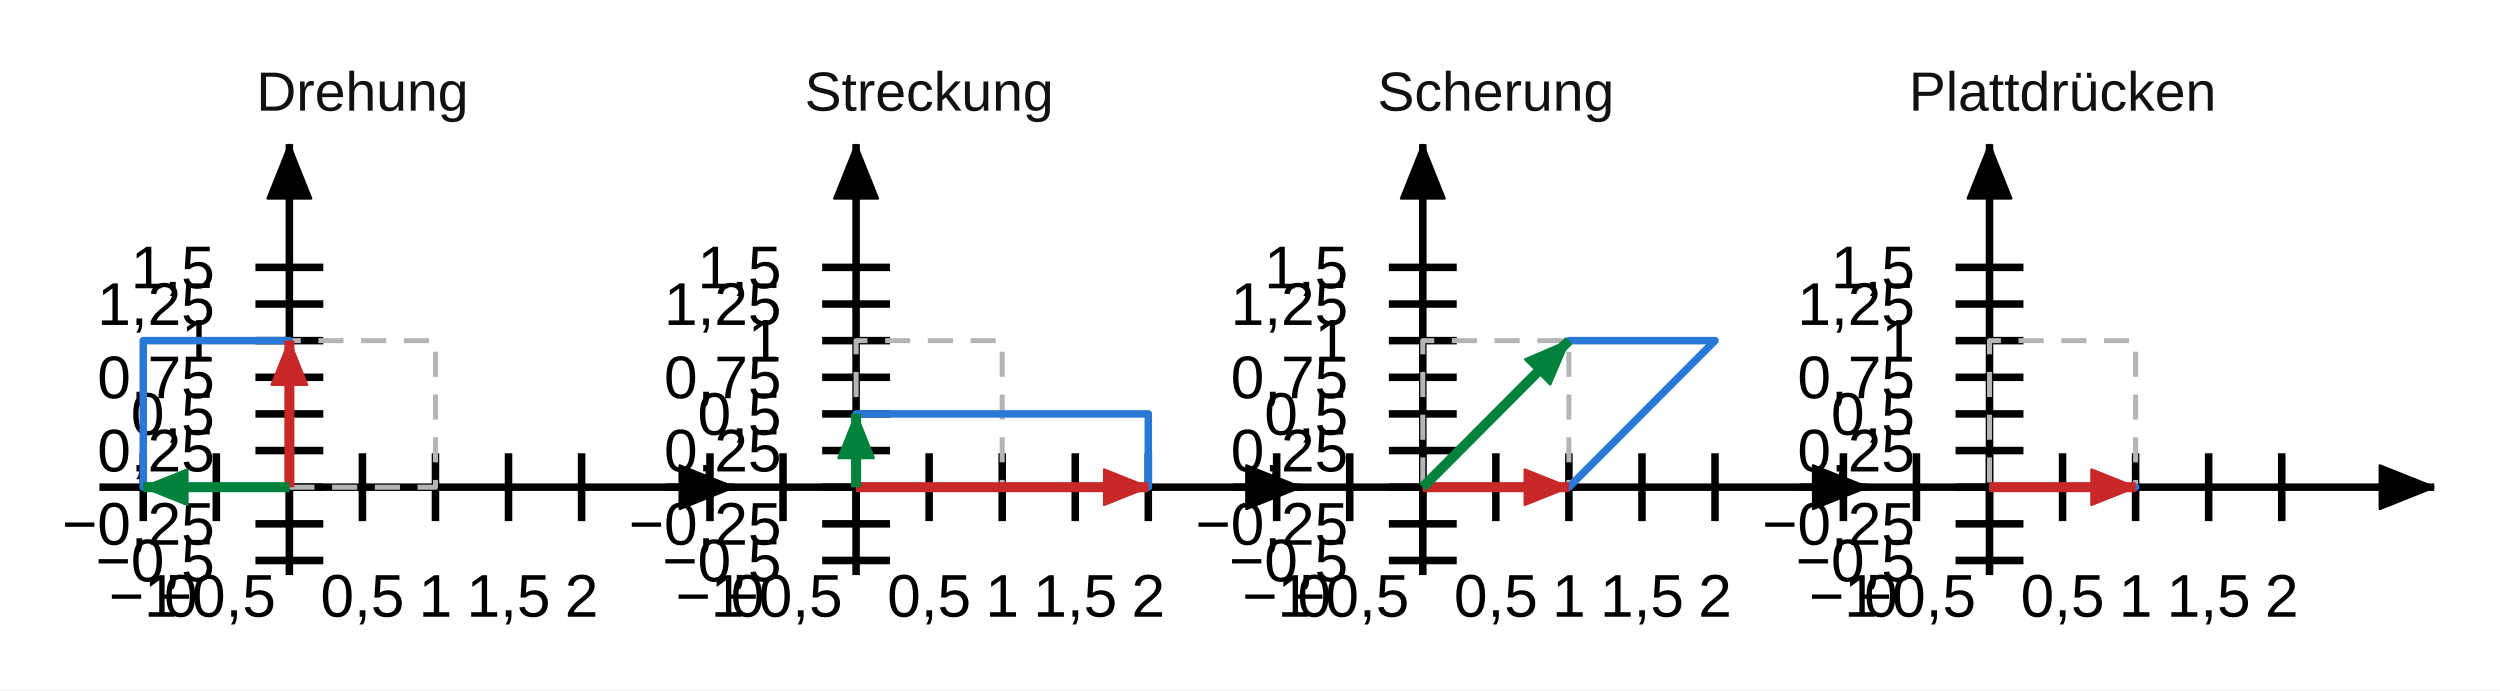
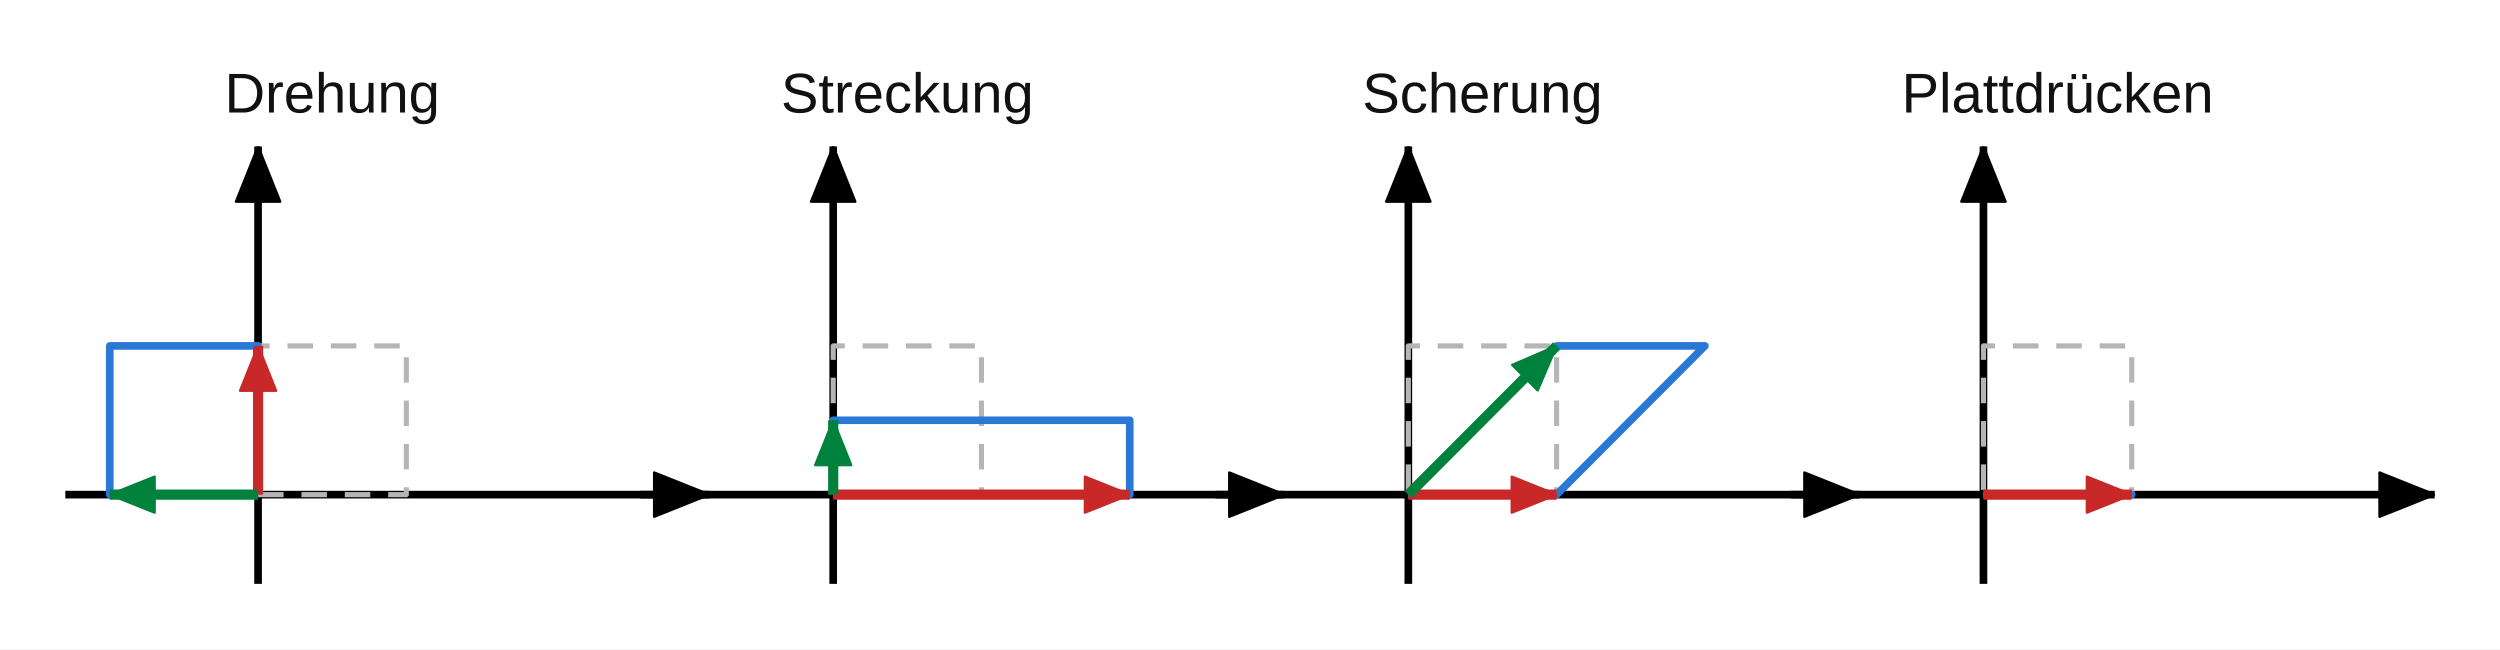
- <svg xmlns="http://www.w3.org/2000/svg" width="547" height="151" viewBox="478.324 375.336 994.545 274.546">
-   <rect x="478.324" y="375.336" width="994.545" height="274.546" fill="#ffffff" />
+ <svg xmlns="http://www.w3.org/2000/svg" width="539" height="140" viewBox="492.275 375.255 980 254.546">
+   <rect x="492.275" y="375.255" width="980" height="254.546" fill="#ffffff" />
  <path d="M517.88 569.15C602.03 569.15 686.17 569.15 770.33 569.15" fill="none" stroke="#000000" stroke-width="3" stroke-linejoin="round" stroke-linecap="butt" />
  <path d="M593.44 604.12C593.44 546.98 593.44 489.82 593.44 432.68" fill="none" stroke="#000000" stroke-width="3" stroke-linejoin="round" stroke-linecap="butt" />
  <path d="M770.33 569.15C763.12 566.27 755.92 563.39 748.73 560.51C748.73 566.27 748.73 572.03 748.73 577.79C755.92 574.91 763.12 572.03 770.33 569.15" fill="#000000" stroke="#000000" stroke-width="1" stroke-linejoin="round" stroke-linecap="butt" />
  <path d="M593.44 432.68C590.56 439.88 587.68 447.08 584.8 454.28C590.56 454.28 596.32 454.28 602.08 454.28C599.2 447.08 596.32 439.88 593.44 432.68" fill="#000000" stroke="#000000" stroke-width="1" stroke-linejoin="round" stroke-linecap="butt" />
-   <path d="M535.31 582.65C535.31 573.65 535.31 564.65 535.31 555.65" fill="none" stroke="#000000" stroke-width="3" stroke-linejoin="round" stroke-linecap="butt" />
-   <path d="M564.38 582.65C564.38 573.65 564.38 564.65 564.38 555.65" fill="none" stroke="#000000" stroke-width="3" stroke-linejoin="round" stroke-linecap="butt" />
-   <path d="M593.44 582.65C593.44 573.65 593.44 564.65 593.44 555.65" fill="none" stroke="#000000" stroke-width="3" stroke-linejoin="round" stroke-linecap="butt" />
-   <path d="M622.5 582.65C622.5 573.65 622.5 564.65 622.5 555.65" fill="none" stroke="#000000" stroke-width="3" stroke-linejoin="round" stroke-linecap="butt" />
-   <path d="M651.56 582.65C651.56 573.65 651.56 564.65 651.56 555.65" fill="none" stroke="#000000" stroke-width="3" stroke-linejoin="round" stroke-linecap="butt" />
-   <path d="M680.62 582.65C680.62 573.65 680.62 564.65 680.62 555.65" fill="none" stroke="#000000" stroke-width="3" stroke-linejoin="round" stroke-linecap="butt" />
-   <path d="M709.69 582.65C709.69 573.65 709.69 564.65 709.69 555.65" fill="none" stroke="#000000" stroke-width="3" stroke-linejoin="round" stroke-linecap="butt" />
-   <path d="M579.94 598.3C588.94 598.3 597.94 598.3 606.94 598.3" fill="none" stroke="#000000" stroke-width="3" stroke-linejoin="round" stroke-linecap="butt" />
-   <path d="M579.94 583.72C588.94 583.72 597.94 583.72 606.94 583.72" fill="none" stroke="#000000" stroke-width="3" stroke-linejoin="round" stroke-linecap="butt" />
-   <path d="M579.94 569.15C588.94 569.15 597.94 569.15 606.94 569.15" fill="none" stroke="#000000" stroke-width="3" stroke-linejoin="round" stroke-linecap="butt" />
-   <path d="M579.94 554.57C588.94 554.57 597.94 554.57 606.94 554.57" fill="none" stroke="#000000" stroke-width="3" stroke-linejoin="round" stroke-linecap="butt" />
-   <path d="M579.94 540C588.94 540 597.94 540 606.94 540" fill="none" stroke="#000000" stroke-width="3" stroke-linejoin="round" stroke-linecap="butt" />
-   <path d="M579.94 525.43C588.94 525.43 597.94 525.43 606.94 525.43" fill="none" stroke="#000000" stroke-width="3" stroke-linejoin="round" stroke-linecap="butt" />
-   <path d="M579.94 510.85C588.94 510.85 597.94 510.85 606.94 510.85" fill="none" stroke="#000000" stroke-width="3" stroke-linejoin="round" stroke-linecap="butt" />
-   <path d="M579.94 496.28C588.94 496.28 597.94 496.28 606.94 496.28" fill="none" stroke="#000000" stroke-width="3" stroke-linejoin="round" stroke-linecap="butt" />
-   <path d="M579.94 481.7C588.94 481.7 597.94 481.7 606.94 481.7" fill="none" stroke="#000000" stroke-width="3" stroke-linejoin="round" stroke-linecap="butt" />
-   <text x="535.31" y="612.35" font-size="24" font-family="Arial, Helvetica, 'Liberation Sans', 'Nimbus Sans', 'Noto Sans CJK SC', 'Microsoft YaHei', 'PingFang SC', sans-serif" fill="#000000" text-anchor="middle" dominant-baseline="central">−1</text>
-   <text x="564.38" y="612.35" font-size="24" font-family="Arial, Helvetica, 'Liberation Sans', 'Nimbus Sans', 'Noto Sans CJK SC', 'Microsoft YaHei', 'PingFang SC', sans-serif" fill="#000000" text-anchor="middle" dominant-baseline="central">−0,5</text>
-   <text x="622.5" y="612.35" font-size="24" font-family="Arial, Helvetica, 'Liberation Sans', 'Nimbus Sans', 'Noto Sans CJK SC', 'Microsoft YaHei', 'PingFang SC', sans-serif" fill="#000000" text-anchor="middle" dominant-baseline="central">0,5</text>
-   <text x="651.56" y="612.35" font-size="24" font-family="Arial, Helvetica, 'Liberation Sans', 'Nimbus Sans', 'Noto Sans CJK SC', 'Microsoft YaHei', 'PingFang SC', sans-serif" fill="#000000" text-anchor="middle" dominant-baseline="central">1</text>
-   <text x="680.62" y="612.35" font-size="24" font-family="Arial, Helvetica, 'Liberation Sans', 'Nimbus Sans', 'Noto Sans CJK SC', 'Microsoft YaHei', 'PingFang SC', sans-serif" fill="#000000" text-anchor="middle" dominant-baseline="central">1,5</text>
-   <text x="709.69" y="612.35" font-size="24" font-family="Arial, Helvetica, 'Liberation Sans', 'Nimbus Sans', 'Noto Sans CJK SC', 'Microsoft YaHei', 'PingFang SC', sans-serif" fill="#000000" text-anchor="middle" dominant-baseline="central">2</text>
-   <text x="563.74" y="598.3" font-size="24" font-family="Arial, Helvetica, 'Liberation Sans', 'Nimbus Sans', 'Noto Sans CJK SC', 'Microsoft YaHei', 'PingFang SC', sans-serif" fill="#000000" text-anchor="end" dominant-baseline="central">−0,5</text>
-   <text x="563.74" y="583.72" font-size="24" font-family="Arial, Helvetica, 'Liberation Sans', 'Nimbus Sans', 'Noto Sans CJK SC', 'Microsoft YaHei', 'PingFang SC', sans-serif" fill="#000000" text-anchor="end" dominant-baseline="central">−0,25</text>
-   <text x="563.74" y="554.57" font-size="24" font-family="Arial, Helvetica, 'Liberation Sans', 'Nimbus Sans', 'Noto Sans CJK SC', 'Microsoft YaHei', 'PingFang SC', sans-serif" fill="#000000" text-anchor="end" dominant-baseline="central">0,25</text>
-   <text x="563.74" y="540" font-size="24" font-family="Arial, Helvetica, 'Liberation Sans', 'Nimbus Sans', 'Noto Sans CJK SC', 'Microsoft YaHei', 'PingFang SC', sans-serif" fill="#000000" text-anchor="end" dominant-baseline="central">0,5</text>
-   <text x="563.74" y="525.43" font-size="24" font-family="Arial, Helvetica, 'Liberation Sans', 'Nimbus Sans', 'Noto Sans CJK SC', 'Microsoft YaHei', 'PingFang SC', sans-serif" fill="#000000" text-anchor="end" dominant-baseline="central">0,75</text>
-   <text x="563.74" y="510.85" font-size="24" font-family="Arial, Helvetica, 'Liberation Sans', 'Nimbus Sans', 'Noto Sans CJK SC', 'Microsoft YaHei', 'PingFang SC', sans-serif" fill="#000000" text-anchor="end" dominant-baseline="central">1</text>
-   <text x="563.74" y="496.28" font-size="24" font-family="Arial, Helvetica, 'Liberation Sans', 'Nimbus Sans', 'Noto Sans CJK SC', 'Microsoft YaHei', 'PingFang SC', sans-serif" fill="#000000" text-anchor="end" dominant-baseline="central">1,25</text>
-   <text x="563.74" y="481.7" font-size="24" font-family="Arial, Helvetica, 'Liberation Sans', 'Nimbus Sans', 'Noto Sans CJK SC', 'Microsoft YaHei', 'PingFang SC', sans-serif" fill="#000000" text-anchor="end" dominant-baseline="central">1,5</text>
-   <text x="550.24" y="612.35" font-size="24" font-family="Arial, Helvetica, 'Liberation Sans', 'Nimbus Sans', 'Noto Sans CJK SC', 'Microsoft YaHei', 'PingFang SC', sans-serif" fill="#000000" text-anchor="middle" dominant-baseline="central">0</text>
  <path d="M593.44 569.15C612.81 569.15 632.19 569.15 651.56 569.15C651.56 549.72 651.56 530.28 651.56 510.85C632.19 510.85 612.81 510.85 593.44 510.85C593.44 530.28 593.44 549.72 593.44 569.15" fill="none" stroke="#b5b5b5" stroke-width="2" stroke-dasharray="10 7" stroke-linejoin="round" stroke-linecap="butt" />
  <path d="M593.44 569.15C593.44 549.72 593.44 530.28 593.44 510.85C574.06 510.85 554.69 510.85 535.31 510.85C535.31 530.28 535.31 549.72 535.31 569.15C554.69 569.15 574.06 569.15 593.44 569.15" fill="none" stroke="#2a78d6" stroke-width="3" stroke-linejoin="round" stroke-linecap="butt" />
  <path d="M593.44 569.15C593.44 549.72 593.44 530.28 593.44 510.85" fill="none" stroke="#c82828" stroke-width="4" stroke-linejoin="round" stroke-linecap="butt" />
  <path d="M593.44 510.85C591.1 516.7 588.76 522.55 586.42 528.4C591.1 528.4 595.78 528.4 600.46 528.4C598.12 522.55 595.78 516.7 593.44 510.85" fill="#c82828" stroke="#c82828" stroke-width="1" stroke-linejoin="round" stroke-linecap="butt" />
  <path d="M593.44 569.15C574.06 569.15 554.69 569.15 535.31 569.15" fill="none" stroke="#00823c" stroke-width="4" stroke-linejoin="round" stroke-linecap="butt" />
  <path d="M535.31 569.15C541.16 571.49 547.01 573.83 552.86 576.17C552.86 571.49 552.86 566.81 552.86 562.13C547.01 564.47 541.16 566.81 535.31 569.15" fill="#00823c" stroke="#00823c" stroke-width="1" stroke-linejoin="round" stroke-linecap="butt" />
  <text x="622.5" y="411.75" font-size="22" font-family="Arial, Helvetica, 'Liberation Sans', 'Nimbus Sans', 'Noto Sans CJK SC', 'Microsoft YaHei', 'PingFang SC', sans-serif" fill="#111111" text-anchor="middle" dominant-baseline="central">Drehung</text>
  <path d="M743.33 569.15C827.48 569.15 911.62 569.15 995.77 569.15" fill="none" stroke="#000000" stroke-width="3" stroke-linejoin="round" stroke-linecap="butt" />
  <path d="M818.89 604.12C818.89 546.98 818.89 489.82 818.89 432.68" fill="none" stroke="#000000" stroke-width="3" stroke-linejoin="round" stroke-linecap="butt" />
  <path d="M995.77 569.15C988.58 566.27 981.38 563.39 974.17 560.51C974.17 566.27 974.17 572.03 974.17 577.79C981.38 574.91 988.58 572.03 995.77 569.15" fill="#000000" stroke="#000000" stroke-width="1" stroke-linejoin="round" stroke-linecap="butt" />
  <path d="M818.89 432.68C816.01 439.88 813.13 447.08 810.25 454.28C816.01 454.28 821.77 454.28 827.53 454.28C824.65 447.08 821.77 439.88 818.89 432.68" fill="#000000" stroke="#000000" stroke-width="1" stroke-linejoin="round" stroke-linecap="butt" />
-   <path d="M760.76 582.65C760.76 573.65 760.76 564.65 760.76 555.65" fill="none" stroke="#000000" stroke-width="3" stroke-linejoin="round" stroke-linecap="butt" />
-   <path d="M789.83 582.65C789.83 573.65 789.83 564.65 789.83 555.65" fill="none" stroke="#000000" stroke-width="3" stroke-linejoin="round" stroke-linecap="butt" />
-   <path d="M818.89 582.65C818.89 573.65 818.89 564.65 818.89 555.65" fill="none" stroke="#000000" stroke-width="3" stroke-linejoin="round" stroke-linecap="butt" />
-   <path d="M847.95 582.65C847.95 573.65 847.95 564.65 847.95 555.65" fill="none" stroke="#000000" stroke-width="3" stroke-linejoin="round" stroke-linecap="butt" />
-   <path d="M877.01 582.65C877.01 573.65 877.01 564.65 877.01 555.65" fill="none" stroke="#000000" stroke-width="3" stroke-linejoin="round" stroke-linecap="butt" />
-   <path d="M906.08 582.65C906.08 573.65 906.08 564.65 906.08 555.65" fill="none" stroke="#000000" stroke-width="3" stroke-linejoin="round" stroke-linecap="butt" />
-   <path d="M935.14 582.65C935.14 573.65 935.14 564.65 935.14 555.65" fill="none" stroke="#000000" stroke-width="3" stroke-linejoin="round" stroke-linecap="butt" />
-   <path d="M805.39 598.3C814.39 598.3 823.39 598.3 832.39 598.3" fill="none" stroke="#000000" stroke-width="3" stroke-linejoin="round" stroke-linecap="butt" />
-   <path d="M805.39 583.72C814.39 583.72 823.39 583.72 832.39 583.72" fill="none" stroke="#000000" stroke-width="3" stroke-linejoin="round" stroke-linecap="butt" />
-   <path d="M805.39 569.15C814.39 569.15 823.39 569.15 832.39 569.15" fill="none" stroke="#000000" stroke-width="3" stroke-linejoin="round" stroke-linecap="butt" />
-   <path d="M805.39 554.57C814.39 554.57 823.39 554.57 832.39 554.57" fill="none" stroke="#000000" stroke-width="3" stroke-linejoin="round" stroke-linecap="butt" />
-   <path d="M805.39 540C814.39 540 823.39 540 832.39 540" fill="none" stroke="#000000" stroke-width="3" stroke-linejoin="round" stroke-linecap="butt" />
-   <path d="M805.39 525.43C814.39 525.43 823.39 525.43 832.39 525.43" fill="none" stroke="#000000" stroke-width="3" stroke-linejoin="round" stroke-linecap="butt" />
-   <path d="M805.39 510.85C814.39 510.85 823.39 510.85 832.39 510.85" fill="none" stroke="#000000" stroke-width="3" stroke-linejoin="round" stroke-linecap="butt" />
-   <path d="M805.39 496.28C814.39 496.28 823.39 496.28 832.39 496.28" fill="none" stroke="#000000" stroke-width="3" stroke-linejoin="round" stroke-linecap="butt" />
-   <path d="M805.39 481.7C814.39 481.7 823.39 481.7 832.39 481.7" fill="none" stroke="#000000" stroke-width="3" stroke-linejoin="round" stroke-linecap="butt" />
-   <text x="760.76" y="612.35" font-size="24" font-family="Arial, Helvetica, 'Liberation Sans', 'Nimbus Sans', 'Noto Sans CJK SC', 'Microsoft YaHei', 'PingFang SC', sans-serif" fill="#000000" text-anchor="middle" dominant-baseline="central">−1</text>
-   <text x="789.83" y="612.35" font-size="24" font-family="Arial, Helvetica, 'Liberation Sans', 'Nimbus Sans', 'Noto Sans CJK SC', 'Microsoft YaHei', 'PingFang SC', sans-serif" fill="#000000" text-anchor="middle" dominant-baseline="central">−0,5</text>
-   <text x="847.95" y="612.35" font-size="24" font-family="Arial, Helvetica, 'Liberation Sans', 'Nimbus Sans', 'Noto Sans CJK SC', 'Microsoft YaHei', 'PingFang SC', sans-serif" fill="#000000" text-anchor="middle" dominant-baseline="central">0,5</text>
-   <text x="877.01" y="612.35" font-size="24" font-family="Arial, Helvetica, 'Liberation Sans', 'Nimbus Sans', 'Noto Sans CJK SC', 'Microsoft YaHei', 'PingFang SC', sans-serif" fill="#000000" text-anchor="middle" dominant-baseline="central">1</text>
-   <text x="906.08" y="612.35" font-size="24" font-family="Arial, Helvetica, 'Liberation Sans', 'Nimbus Sans', 'Noto Sans CJK SC', 'Microsoft YaHei', 'PingFang SC', sans-serif" fill="#000000" text-anchor="middle" dominant-baseline="central">1,5</text>
-   <text x="935.14" y="612.35" font-size="24" font-family="Arial, Helvetica, 'Liberation Sans', 'Nimbus Sans', 'Noto Sans CJK SC', 'Microsoft YaHei', 'PingFang SC', sans-serif" fill="#000000" text-anchor="middle" dominant-baseline="central">2</text>
-   <text x="789.19" y="598.3" font-size="24" font-family="Arial, Helvetica, 'Liberation Sans', 'Nimbus Sans', 'Noto Sans CJK SC', 'Microsoft YaHei', 'PingFang SC', sans-serif" fill="#000000" text-anchor="end" dominant-baseline="central">−0,5</text>
-   <text x="789.19" y="583.72" font-size="24" font-family="Arial, Helvetica, 'Liberation Sans', 'Nimbus Sans', 'Noto Sans CJK SC', 'Microsoft YaHei', 'PingFang SC', sans-serif" fill="#000000" text-anchor="end" dominant-baseline="central">−0,25</text>
-   <text x="789.19" y="554.57" font-size="24" font-family="Arial, Helvetica, 'Liberation Sans', 'Nimbus Sans', 'Noto Sans CJK SC', 'Microsoft YaHei', 'PingFang SC', sans-serif" fill="#000000" text-anchor="end" dominant-baseline="central">0,25</text>
-   <text x="789.19" y="540" font-size="24" font-family="Arial, Helvetica, 'Liberation Sans', 'Nimbus Sans', 'Noto Sans CJK SC', 'Microsoft YaHei', 'PingFang SC', sans-serif" fill="#000000" text-anchor="end" dominant-baseline="central">0,5</text>
-   <text x="789.19" y="525.43" font-size="24" font-family="Arial, Helvetica, 'Liberation Sans', 'Nimbus Sans', 'Noto Sans CJK SC', 'Microsoft YaHei', 'PingFang SC', sans-serif" fill="#000000" text-anchor="end" dominant-baseline="central">0,75</text>
-   <text x="789.19" y="510.85" font-size="24" font-family="Arial, Helvetica, 'Liberation Sans', 'Nimbus Sans', 'Noto Sans CJK SC', 'Microsoft YaHei', 'PingFang SC', sans-serif" fill="#000000" text-anchor="end" dominant-baseline="central">1</text>
-   <text x="789.19" y="496.28" font-size="24" font-family="Arial, Helvetica, 'Liberation Sans', 'Nimbus Sans', 'Noto Sans CJK SC', 'Microsoft YaHei', 'PingFang SC', sans-serif" fill="#000000" text-anchor="end" dominant-baseline="central">1,25</text>
-   <text x="789.19" y="481.7" font-size="24" font-family="Arial, Helvetica, 'Liberation Sans', 'Nimbus Sans', 'Noto Sans CJK SC', 'Microsoft YaHei', 'PingFang SC', sans-serif" fill="#000000" text-anchor="end" dominant-baseline="central">1,5</text>
-   <text x="775.69" y="612.35" font-size="24" font-family="Arial, Helvetica, 'Liberation Sans', 'Nimbus Sans', 'Noto Sans CJK SC', 'Microsoft YaHei', 'PingFang SC', sans-serif" fill="#000000" text-anchor="middle" dominant-baseline="central">0</text>
  <path d="M818.89 569.15C838.26 569.15 857.64 569.15 877.01 569.15C877.01 549.72 877.01 530.28 877.01 510.85C857.64 510.85 838.26 510.85 818.89 510.85C818.89 530.28 818.89 549.72 818.89 569.15" fill="none" stroke="#b5b5b5" stroke-width="2" stroke-dasharray="10 7" stroke-linejoin="round" stroke-linecap="butt" />
  <path d="M818.89 569.15C857.64 569.15 896.39 569.15 935.14 569.15C935.14 559.43 935.14 549.72 935.14 540C896.39 540 857.64 540 818.89 540C818.89 549.72 818.89 559.43 818.89 569.15" fill="none" stroke="#2a78d6" stroke-width="3" stroke-linejoin="round" stroke-linecap="butt" />
  <path d="M818.89 569.15C857.64 569.15 896.39 569.15 935.14 569.15" fill="none" stroke="#c82828" stroke-width="4" stroke-linejoin="round" stroke-linecap="butt" />
  <path d="M935.14 569.15C929.29 566.81 923.44 564.47 917.59 562.13C917.59 566.81 917.59 571.49 917.59 576.17C923.44 573.83 929.29 571.49 935.14 569.15" fill="#c82828" stroke="#c82828" stroke-width="1" stroke-linejoin="round" stroke-linecap="butt" />
  <path d="M818.89 569.15C818.89 559.43 818.89 549.72 818.89 540" fill="none" stroke="#00823c" stroke-width="4" stroke-linejoin="round" stroke-linecap="butt" />
  <path d="M818.89 540C816.55 545.85 814.21 551.7 811.87 557.55C816.55 557.55 821.23 557.55 825.91 557.55C823.57 551.7 821.23 545.85 818.89 540" fill="#00823c" stroke="#00823c" stroke-width="1" stroke-linejoin="round" stroke-linecap="butt" />
  <text x="847.95" y="411.75" font-size="22" font-family="Arial, Helvetica, 'Liberation Sans', 'Nimbus Sans', 'Noto Sans CJK SC', 'Microsoft YaHei', 'PingFang SC', sans-serif" fill="#111111" text-anchor="middle" dominant-baseline="central">Streckung</text>
  <path d="M968.77 569.15C1052.92 569.15 1137.08 569.15 1221.22 569.15" fill="none" stroke="#000000" stroke-width="3" stroke-linejoin="round" stroke-linecap="butt" />
  <path d="M1044.34 604.12C1044.34 546.98 1044.34 489.82 1044.34 432.68" fill="none" stroke="#000000" stroke-width="3" stroke-linejoin="round" stroke-linecap="butt" />
  <path d="M1221.22 569.15C1214.03 566.27 1206.83 563.39 1199.62 560.51C1199.62 566.27 1199.62 572.03 1199.62 577.79C1206.83 574.91 1214.03 572.03 1221.22 569.15" fill="#000000" stroke="#000000" stroke-width="1" stroke-linejoin="round" stroke-linecap="butt" />
  <path d="M1044.34 432.68C1041.46 439.88 1038.58 447.08 1035.7 454.28C1041.46 454.28 1047.22 454.28 1052.98 454.28C1050.1 447.08 1047.22 439.88 1044.34 432.68" fill="#000000" stroke="#000000" stroke-width="1" stroke-linejoin="round" stroke-linecap="butt" />
-   <path d="M986.21 582.65C986.21 573.65 986.21 564.65 986.21 555.65" fill="none" stroke="#000000" stroke-width="3" stroke-linejoin="round" stroke-linecap="butt" />
-   <path d="M1015.27 582.65C1015.27 573.65 1015.27 564.65 1015.27 555.65" fill="none" stroke="#000000" stroke-width="3" stroke-linejoin="round" stroke-linecap="butt" />
-   <path d="M1044.34 582.65C1044.34 573.65 1044.34 564.65 1044.34 555.65" fill="none" stroke="#000000" stroke-width="3" stroke-linejoin="round" stroke-linecap="butt" />
-   <path d="M1073.4 582.65C1073.4 573.65 1073.4 564.65 1073.4 555.65" fill="none" stroke="#000000" stroke-width="3" stroke-linejoin="round" stroke-linecap="butt" />
-   <path d="M1102.46 582.65C1102.46 573.65 1102.46 564.65 1102.46 555.65" fill="none" stroke="#000000" stroke-width="3" stroke-linejoin="round" stroke-linecap="butt" />
-   <path d="M1131.53 582.65C1131.53 573.65 1131.53 564.65 1131.53 555.65" fill="none" stroke="#000000" stroke-width="3" stroke-linejoin="round" stroke-linecap="butt" />
-   <path d="M1160.59 582.65C1160.59 573.65 1160.59 564.65 1160.59 555.65" fill="none" stroke="#000000" stroke-width="3" stroke-linejoin="round" stroke-linecap="butt" />
-   <path d="M1030.84 598.3C1039.84 598.3 1048.84 598.3 1057.84 598.3" fill="none" stroke="#000000" stroke-width="3" stroke-linejoin="round" stroke-linecap="butt" />
-   <path d="M1030.84 583.72C1039.84 583.72 1048.84 583.72 1057.84 583.72" fill="none" stroke="#000000" stroke-width="3" stroke-linejoin="round" stroke-linecap="butt" />
-   <path d="M1030.84 569.15C1039.84 569.15 1048.84 569.15 1057.84 569.15" fill="none" stroke="#000000" stroke-width="3" stroke-linejoin="round" stroke-linecap="butt" />
-   <path d="M1030.84 554.57C1039.84 554.57 1048.84 554.57 1057.84 554.57" fill="none" stroke="#000000" stroke-width="3" stroke-linejoin="round" stroke-linecap="butt" />
-   <path d="M1030.84 540C1039.84 540 1048.84 540 1057.84 540" fill="none" stroke="#000000" stroke-width="3" stroke-linejoin="round" stroke-linecap="butt" />
-   <path d="M1030.84 525.43C1039.84 525.43 1048.84 525.43 1057.84 525.43" fill="none" stroke="#000000" stroke-width="3" stroke-linejoin="round" stroke-linecap="butt" />
-   <path d="M1030.84 510.85C1039.84 510.85 1048.84 510.85 1057.84 510.85" fill="none" stroke="#000000" stroke-width="3" stroke-linejoin="round" stroke-linecap="butt" />
-   <path d="M1030.84 496.28C1039.84 496.28 1048.84 496.28 1057.84 496.28" fill="none" stroke="#000000" stroke-width="3" stroke-linejoin="round" stroke-linecap="butt" />
-   <path d="M1030.84 481.7C1039.84 481.7 1048.84 481.7 1057.84 481.7" fill="none" stroke="#000000" stroke-width="3" stroke-linejoin="round" stroke-linecap="butt" />
-   <text x="986.21" y="612.35" font-size="24" font-family="Arial, Helvetica, 'Liberation Sans', 'Nimbus Sans', 'Noto Sans CJK SC', 'Microsoft YaHei', 'PingFang SC', sans-serif" fill="#000000" text-anchor="middle" dominant-baseline="central">−1</text>
-   <text x="1015.27" y="612.35" font-size="24" font-family="Arial, Helvetica, 'Liberation Sans', 'Nimbus Sans', 'Noto Sans CJK SC', 'Microsoft YaHei', 'PingFang SC', sans-serif" fill="#000000" text-anchor="middle" dominant-baseline="central">−0,5</text>
-   <text x="1073.4" y="612.35" font-size="24" font-family="Arial, Helvetica, 'Liberation Sans', 'Nimbus Sans', 'Noto Sans CJK SC', 'Microsoft YaHei', 'PingFang SC', sans-serif" fill="#000000" text-anchor="middle" dominant-baseline="central">0,5</text>
-   <text x="1102.46" y="612.35" font-size="24" font-family="Arial, Helvetica, 'Liberation Sans', 'Nimbus Sans', 'Noto Sans CJK SC', 'Microsoft YaHei', 'PingFang SC', sans-serif" fill="#000000" text-anchor="middle" dominant-baseline="central">1</text>
-   <text x="1131.53" y="612.35" font-size="24" font-family="Arial, Helvetica, 'Liberation Sans', 'Nimbus Sans', 'Noto Sans CJK SC', 'Microsoft YaHei', 'PingFang SC', sans-serif" fill="#000000" text-anchor="middle" dominant-baseline="central">1,5</text>
-   <text x="1160.59" y="612.35" font-size="24" font-family="Arial, Helvetica, 'Liberation Sans', 'Nimbus Sans', 'Noto Sans CJK SC', 'Microsoft YaHei', 'PingFang SC', sans-serif" fill="#000000" text-anchor="middle" dominant-baseline="central">2</text>
-   <text x="1014.64" y="598.3" font-size="24" font-family="Arial, Helvetica, 'Liberation Sans', 'Nimbus Sans', 'Noto Sans CJK SC', 'Microsoft YaHei', 'PingFang SC', sans-serif" fill="#000000" text-anchor="end" dominant-baseline="central">−0,5</text>
-   <text x="1014.64" y="583.72" font-size="24" font-family="Arial, Helvetica, 'Liberation Sans', 'Nimbus Sans', 'Noto Sans CJK SC', 'Microsoft YaHei', 'PingFang SC', sans-serif" fill="#000000" text-anchor="end" dominant-baseline="central">−0,25</text>
-   <text x="1014.64" y="554.57" font-size="24" font-family="Arial, Helvetica, 'Liberation Sans', 'Nimbus Sans', 'Noto Sans CJK SC', 'Microsoft YaHei', 'PingFang SC', sans-serif" fill="#000000" text-anchor="end" dominant-baseline="central">0,25</text>
-   <text x="1014.64" y="540" font-size="24" font-family="Arial, Helvetica, 'Liberation Sans', 'Nimbus Sans', 'Noto Sans CJK SC', 'Microsoft YaHei', 'PingFang SC', sans-serif" fill="#000000" text-anchor="end" dominant-baseline="central">0,5</text>
-   <text x="1014.64" y="525.43" font-size="24" font-family="Arial, Helvetica, 'Liberation Sans', 'Nimbus Sans', 'Noto Sans CJK SC', 'Microsoft YaHei', 'PingFang SC', sans-serif" fill="#000000" text-anchor="end" dominant-baseline="central">0,75</text>
-   <text x="1014.64" y="510.85" font-size="24" font-family="Arial, Helvetica, 'Liberation Sans', 'Nimbus Sans', 'Noto Sans CJK SC', 'Microsoft YaHei', 'PingFang SC', sans-serif" fill="#000000" text-anchor="end" dominant-baseline="central">1</text>
-   <text x="1014.64" y="496.28" font-size="24" font-family="Arial, Helvetica, 'Liberation Sans', 'Nimbus Sans', 'Noto Sans CJK SC', 'Microsoft YaHei', 'PingFang SC', sans-serif" fill="#000000" text-anchor="end" dominant-baseline="central">1,25</text>
-   <text x="1014.64" y="481.7" font-size="24" font-family="Arial, Helvetica, 'Liberation Sans', 'Nimbus Sans', 'Noto Sans CJK SC', 'Microsoft YaHei', 'PingFang SC', sans-serif" fill="#000000" text-anchor="end" dominant-baseline="central">1,5</text>
-   <text x="1001.14" y="612.35" font-size="24" font-family="Arial, Helvetica, 'Liberation Sans', 'Nimbus Sans', 'Noto Sans CJK SC', 'Microsoft YaHei', 'PingFang SC', sans-serif" fill="#000000" text-anchor="middle" dominant-baseline="central">0</text>
  <path d="M1044.34 569.15C1063.71 569.15 1083.09 569.15 1102.46 569.15C1102.46 549.72 1102.46 530.28 1102.46 510.85C1083.09 510.85 1063.71 510.85 1044.34 510.85C1044.34 530.28 1044.34 549.72 1044.34 569.15" fill="none" stroke="#b5b5b5" stroke-width="2" stroke-dasharray="10 7" stroke-linejoin="round" stroke-linecap="butt" />
  <path d="M1044.34 569.15C1063.71 569.15 1083.09 569.15 1102.46 569.15C1121.84 549.72 1141.21 530.28 1160.59 510.85C1141.21 510.85 1121.84 510.85 1102.46 510.85C1083.09 530.28 1063.71 549.72 1044.34 569.15" fill="none" stroke="#2a78d6" stroke-width="3" stroke-linejoin="round" stroke-linecap="butt" />
  <path d="M1044.34 569.15C1063.71 569.15 1083.09 569.15 1102.46 569.15" fill="none" stroke="#c82828" stroke-width="4" stroke-linejoin="round" stroke-linecap="butt" />
  <path d="M1102.46 569.15C1096.61 566.81 1090.76 564.47 1084.91 562.13C1084.91 566.81 1084.91 571.49 1084.91 576.17C1090.76 573.83 1096.61 571.49 1102.46 569.15" fill="#c82828" stroke="#c82828" stroke-width="1" stroke-linejoin="round" stroke-linecap="butt" />
  <path d="M1044.34 569.15C1063.71 549.72 1083.09 530.28 1102.46 510.85" fill="none" stroke="#00823c" stroke-width="4" stroke-linejoin="round" stroke-linecap="butt" />
  <path d="M1102.46 510.85C1096.67 513.34 1090.89 515.83 1085.1 518.32C1088.41 521.63 1091.73 524.93 1095.04 528.24C1097.52 522.44 1099.99 516.65 1102.46 510.85" fill="#00823c" stroke="#00823c" stroke-width="1" stroke-linejoin="round" stroke-linecap="butt" />
  <text x="1073.4" y="411.75" font-size="22" font-family="Arial, Helvetica, 'Liberation Sans', 'Nimbus Sans', 'Noto Sans CJK SC', 'Microsoft YaHei', 'PingFang SC', sans-serif" fill="#111111" text-anchor="middle" dominant-baseline="central">Scherung</text>
  <path d="M1194.22 569.15C1278.38 569.15 1362.53 569.15 1446.67 569.15" fill="none" stroke="#000000" stroke-width="3" stroke-linejoin="round" stroke-linecap="butt" />
  <path d="M1269.79 604.12C1269.79 546.98 1269.79 489.82 1269.79 432.68" fill="none" stroke="#000000" stroke-width="3" stroke-linejoin="round" stroke-linecap="butt" />
  <path d="M1446.67 569.15C1439.47 566.27 1432.27 563.39 1425.07 560.51C1425.07 566.27 1425.07 572.03 1425.07 577.79C1432.27 574.91 1439.47 572.03 1446.67 569.15" fill="#000000" stroke="#000000" stroke-width="1" stroke-linejoin="round" stroke-linecap="butt" />
  <path d="M1269.79 432.68C1266.91 439.88 1264.03 447.08 1261.15 454.28C1266.91 454.28 1272.67 454.28 1278.43 454.28C1275.55 447.08 1272.67 439.88 1269.79 432.68" fill="#000000" stroke="#000000" stroke-width="1" stroke-linejoin="round" stroke-linecap="butt" />
-   <path d="M1211.66 582.65C1211.66 573.65 1211.66 564.65 1211.66 555.65" fill="none" stroke="#000000" stroke-width="3" stroke-linejoin="round" stroke-linecap="butt" />
-   <path d="M1240.72 582.65C1240.72 573.65 1240.72 564.65 1240.72 555.65" fill="none" stroke="#000000" stroke-width="3" stroke-linejoin="round" stroke-linecap="butt" />
-   <path d="M1269.79 582.65C1269.79 573.65 1269.79 564.65 1269.79 555.65" fill="none" stroke="#000000" stroke-width="3" stroke-linejoin="round" stroke-linecap="butt" />
-   <path d="M1298.85 582.65C1298.85 573.65 1298.85 564.65 1298.85 555.65" fill="none" stroke="#000000" stroke-width="3" stroke-linejoin="round" stroke-linecap="butt" />
-   <path d="M1327.91 582.65C1327.91 573.65 1327.91 564.65 1327.91 555.65" fill="none" stroke="#000000" stroke-width="3" stroke-linejoin="round" stroke-linecap="butt" />
-   <path d="M1356.97 582.65C1356.97 573.65 1356.97 564.65 1356.97 555.65" fill="none" stroke="#000000" stroke-width="3" stroke-linejoin="round" stroke-linecap="butt" />
-   <path d="M1386.04 582.65C1386.04 573.65 1386.04 564.65 1386.04 555.65" fill="none" stroke="#000000" stroke-width="3" stroke-linejoin="round" stroke-linecap="butt" />
-   <path d="M1256.29 598.3C1265.29 598.3 1274.29 598.3 1283.29 598.3" fill="none" stroke="#000000" stroke-width="3" stroke-linejoin="round" stroke-linecap="butt" />
-   <path d="M1256.29 583.72C1265.29 583.72 1274.29 583.72 1283.29 583.72" fill="none" stroke="#000000" stroke-width="3" stroke-linejoin="round" stroke-linecap="butt" />
-   <path d="M1256.29 569.15C1265.29 569.15 1274.29 569.15 1283.29 569.15" fill="none" stroke="#000000" stroke-width="3" stroke-linejoin="round" stroke-linecap="butt" />
-   <path d="M1256.29 554.57C1265.29 554.57 1274.29 554.57 1283.29 554.57" fill="none" stroke="#000000" stroke-width="3" stroke-linejoin="round" stroke-linecap="butt" />
-   <path d="M1256.29 540C1265.29 540 1274.29 540 1283.29 540" fill="none" stroke="#000000" stroke-width="3" stroke-linejoin="round" stroke-linecap="butt" />
-   <path d="M1256.29 525.43C1265.29 525.43 1274.29 525.43 1283.29 525.43" fill="none" stroke="#000000" stroke-width="3" stroke-linejoin="round" stroke-linecap="butt" />
-   <path d="M1256.29 510.85C1265.29 510.85 1274.29 510.85 1283.29 510.85" fill="none" stroke="#000000" stroke-width="3" stroke-linejoin="round" stroke-linecap="butt" />
-   <path d="M1256.29 496.28C1265.29 496.28 1274.29 496.28 1283.29 496.28" fill="none" stroke="#000000" stroke-width="3" stroke-linejoin="round" stroke-linecap="butt" />
-   <path d="M1256.29 481.7C1265.29 481.7 1274.29 481.7 1283.29 481.7" fill="none" stroke="#000000" stroke-width="3" stroke-linejoin="round" stroke-linecap="butt" />
-   <text x="1211.66" y="612.35" font-size="24" font-family="Arial, Helvetica, 'Liberation Sans', 'Nimbus Sans', 'Noto Sans CJK SC', 'Microsoft YaHei', 'PingFang SC', sans-serif" fill="#000000" text-anchor="middle" dominant-baseline="central">−1</text>
-   <text x="1240.72" y="612.35" font-size="24" font-family="Arial, Helvetica, 'Liberation Sans', 'Nimbus Sans', 'Noto Sans CJK SC', 'Microsoft YaHei', 'PingFang SC', sans-serif" fill="#000000" text-anchor="middle" dominant-baseline="central">−0,5</text>
-   <text x="1298.85" y="612.35" font-size="24" font-family="Arial, Helvetica, 'Liberation Sans', 'Nimbus Sans', 'Noto Sans CJK SC', 'Microsoft YaHei', 'PingFang SC', sans-serif" fill="#000000" text-anchor="middle" dominant-baseline="central">0,5</text>
-   <text x="1327.91" y="612.35" font-size="24" font-family="Arial, Helvetica, 'Liberation Sans', 'Nimbus Sans', 'Noto Sans CJK SC', 'Microsoft YaHei', 'PingFang SC', sans-serif" fill="#000000" text-anchor="middle" dominant-baseline="central">1</text>
-   <text x="1356.97" y="612.35" font-size="24" font-family="Arial, Helvetica, 'Liberation Sans', 'Nimbus Sans', 'Noto Sans CJK SC', 'Microsoft YaHei', 'PingFang SC', sans-serif" fill="#000000" text-anchor="middle" dominant-baseline="central">1,5</text>
-   <text x="1386.04" y="612.35" font-size="24" font-family="Arial, Helvetica, 'Liberation Sans', 'Nimbus Sans', 'Noto Sans CJK SC', 'Microsoft YaHei', 'PingFang SC', sans-serif" fill="#000000" text-anchor="middle" dominant-baseline="central">2</text>
-   <text x="1240.09" y="598.3" font-size="24" font-family="Arial, Helvetica, 'Liberation Sans', 'Nimbus Sans', 'Noto Sans CJK SC', 'Microsoft YaHei', 'PingFang SC', sans-serif" fill="#000000" text-anchor="end" dominant-baseline="central">−0,5</text>
-   <text x="1240.09" y="583.72" font-size="24" font-family="Arial, Helvetica, 'Liberation Sans', 'Nimbus Sans', 'Noto Sans CJK SC', 'Microsoft YaHei', 'PingFang SC', sans-serif" fill="#000000" text-anchor="end" dominant-baseline="central">−0,25</text>
-   <text x="1240.09" y="554.57" font-size="24" font-family="Arial, Helvetica, 'Liberation Sans', 'Nimbus Sans', 'Noto Sans CJK SC', 'Microsoft YaHei', 'PingFang SC', sans-serif" fill="#000000" text-anchor="end" dominant-baseline="central">0,25</text>
-   <text x="1240.09" y="540" font-size="24" font-family="Arial, Helvetica, 'Liberation Sans', 'Nimbus Sans', 'Noto Sans CJK SC', 'Microsoft YaHei', 'PingFang SC', sans-serif" fill="#000000" text-anchor="end" dominant-baseline="central">0,5</text>
-   <text x="1240.09" y="525.43" font-size="24" font-family="Arial, Helvetica, 'Liberation Sans', 'Nimbus Sans', 'Noto Sans CJK SC', 'Microsoft YaHei', 'PingFang SC', sans-serif" fill="#000000" text-anchor="end" dominant-baseline="central">0,75</text>
-   <text x="1240.09" y="510.85" font-size="24" font-family="Arial, Helvetica, 'Liberation Sans', 'Nimbus Sans', 'Noto Sans CJK SC', 'Microsoft YaHei', 'PingFang SC', sans-serif" fill="#000000" text-anchor="end" dominant-baseline="central">1</text>
-   <text x="1240.09" y="496.28" font-size="24" font-family="Arial, Helvetica, 'Liberation Sans', 'Nimbus Sans', 'Noto Sans CJK SC', 'Microsoft YaHei', 'PingFang SC', sans-serif" fill="#000000" text-anchor="end" dominant-baseline="central">1,25</text>
-   <text x="1240.09" y="481.7" font-size="24" font-family="Arial, Helvetica, 'Liberation Sans', 'Nimbus Sans', 'Noto Sans CJK SC', 'Microsoft YaHei', 'PingFang SC', sans-serif" fill="#000000" text-anchor="end" dominant-baseline="central">1,5</text>
-   <text x="1226.59" y="612.35" font-size="24" font-family="Arial, Helvetica, 'Liberation Sans', 'Nimbus Sans', 'Noto Sans CJK SC', 'Microsoft YaHei', 'PingFang SC', sans-serif" fill="#000000" text-anchor="middle" dominant-baseline="central">0</text>
  <path d="M1269.79 569.15C1289.16 569.15 1308.54 569.15 1327.91 569.15C1327.91 549.72 1327.91 530.28 1327.91 510.85C1308.54 510.85 1289.16 510.85 1269.79 510.85C1269.79 530.28 1269.79 549.72 1269.79 569.15" fill="none" stroke="#b5b5b5" stroke-width="2" stroke-dasharray="10 7" stroke-linejoin="round" stroke-linecap="butt" />
  <path d="M1269.79 569.15C1289.16 569.15 1308.54 569.15 1327.91 569.15C1327.91 569.15 1327.91 569.15 1327.91 569.15C1308.54 569.15 1289.16 569.15 1269.79 569.15C1269.79 569.15 1269.79 569.15 1269.79 569.15" fill="none" stroke="#2a78d6" stroke-width="3" stroke-linejoin="round" stroke-linecap="butt" />
  <path d="M1269.79 569.15C1289.16 569.15 1308.54 569.15 1327.91 569.15" fill="none" stroke="#c82828" stroke-width="4" stroke-linejoin="round" stroke-linecap="butt" />
  <path d="M1327.91 569.15C1322.06 566.81 1316.21 564.47 1310.36 562.13C1310.36 566.81 1310.36 571.49 1310.36 576.17C1316.21 573.83 1322.06 571.49 1327.91 569.15" fill="#c82828" stroke="#c82828" stroke-width="1" stroke-linejoin="round" stroke-linecap="butt" />
  <text x="1298.85" y="411.75" font-size="22" font-family="Arial, Helvetica, 'Liberation Sans', 'Nimbus Sans', 'Noto Sans CJK SC', 'Microsoft YaHei', 'PingFang SC', sans-serif" fill="#111111" text-anchor="middle" dominant-baseline="central">Plattdrücken</text>
</svg>
